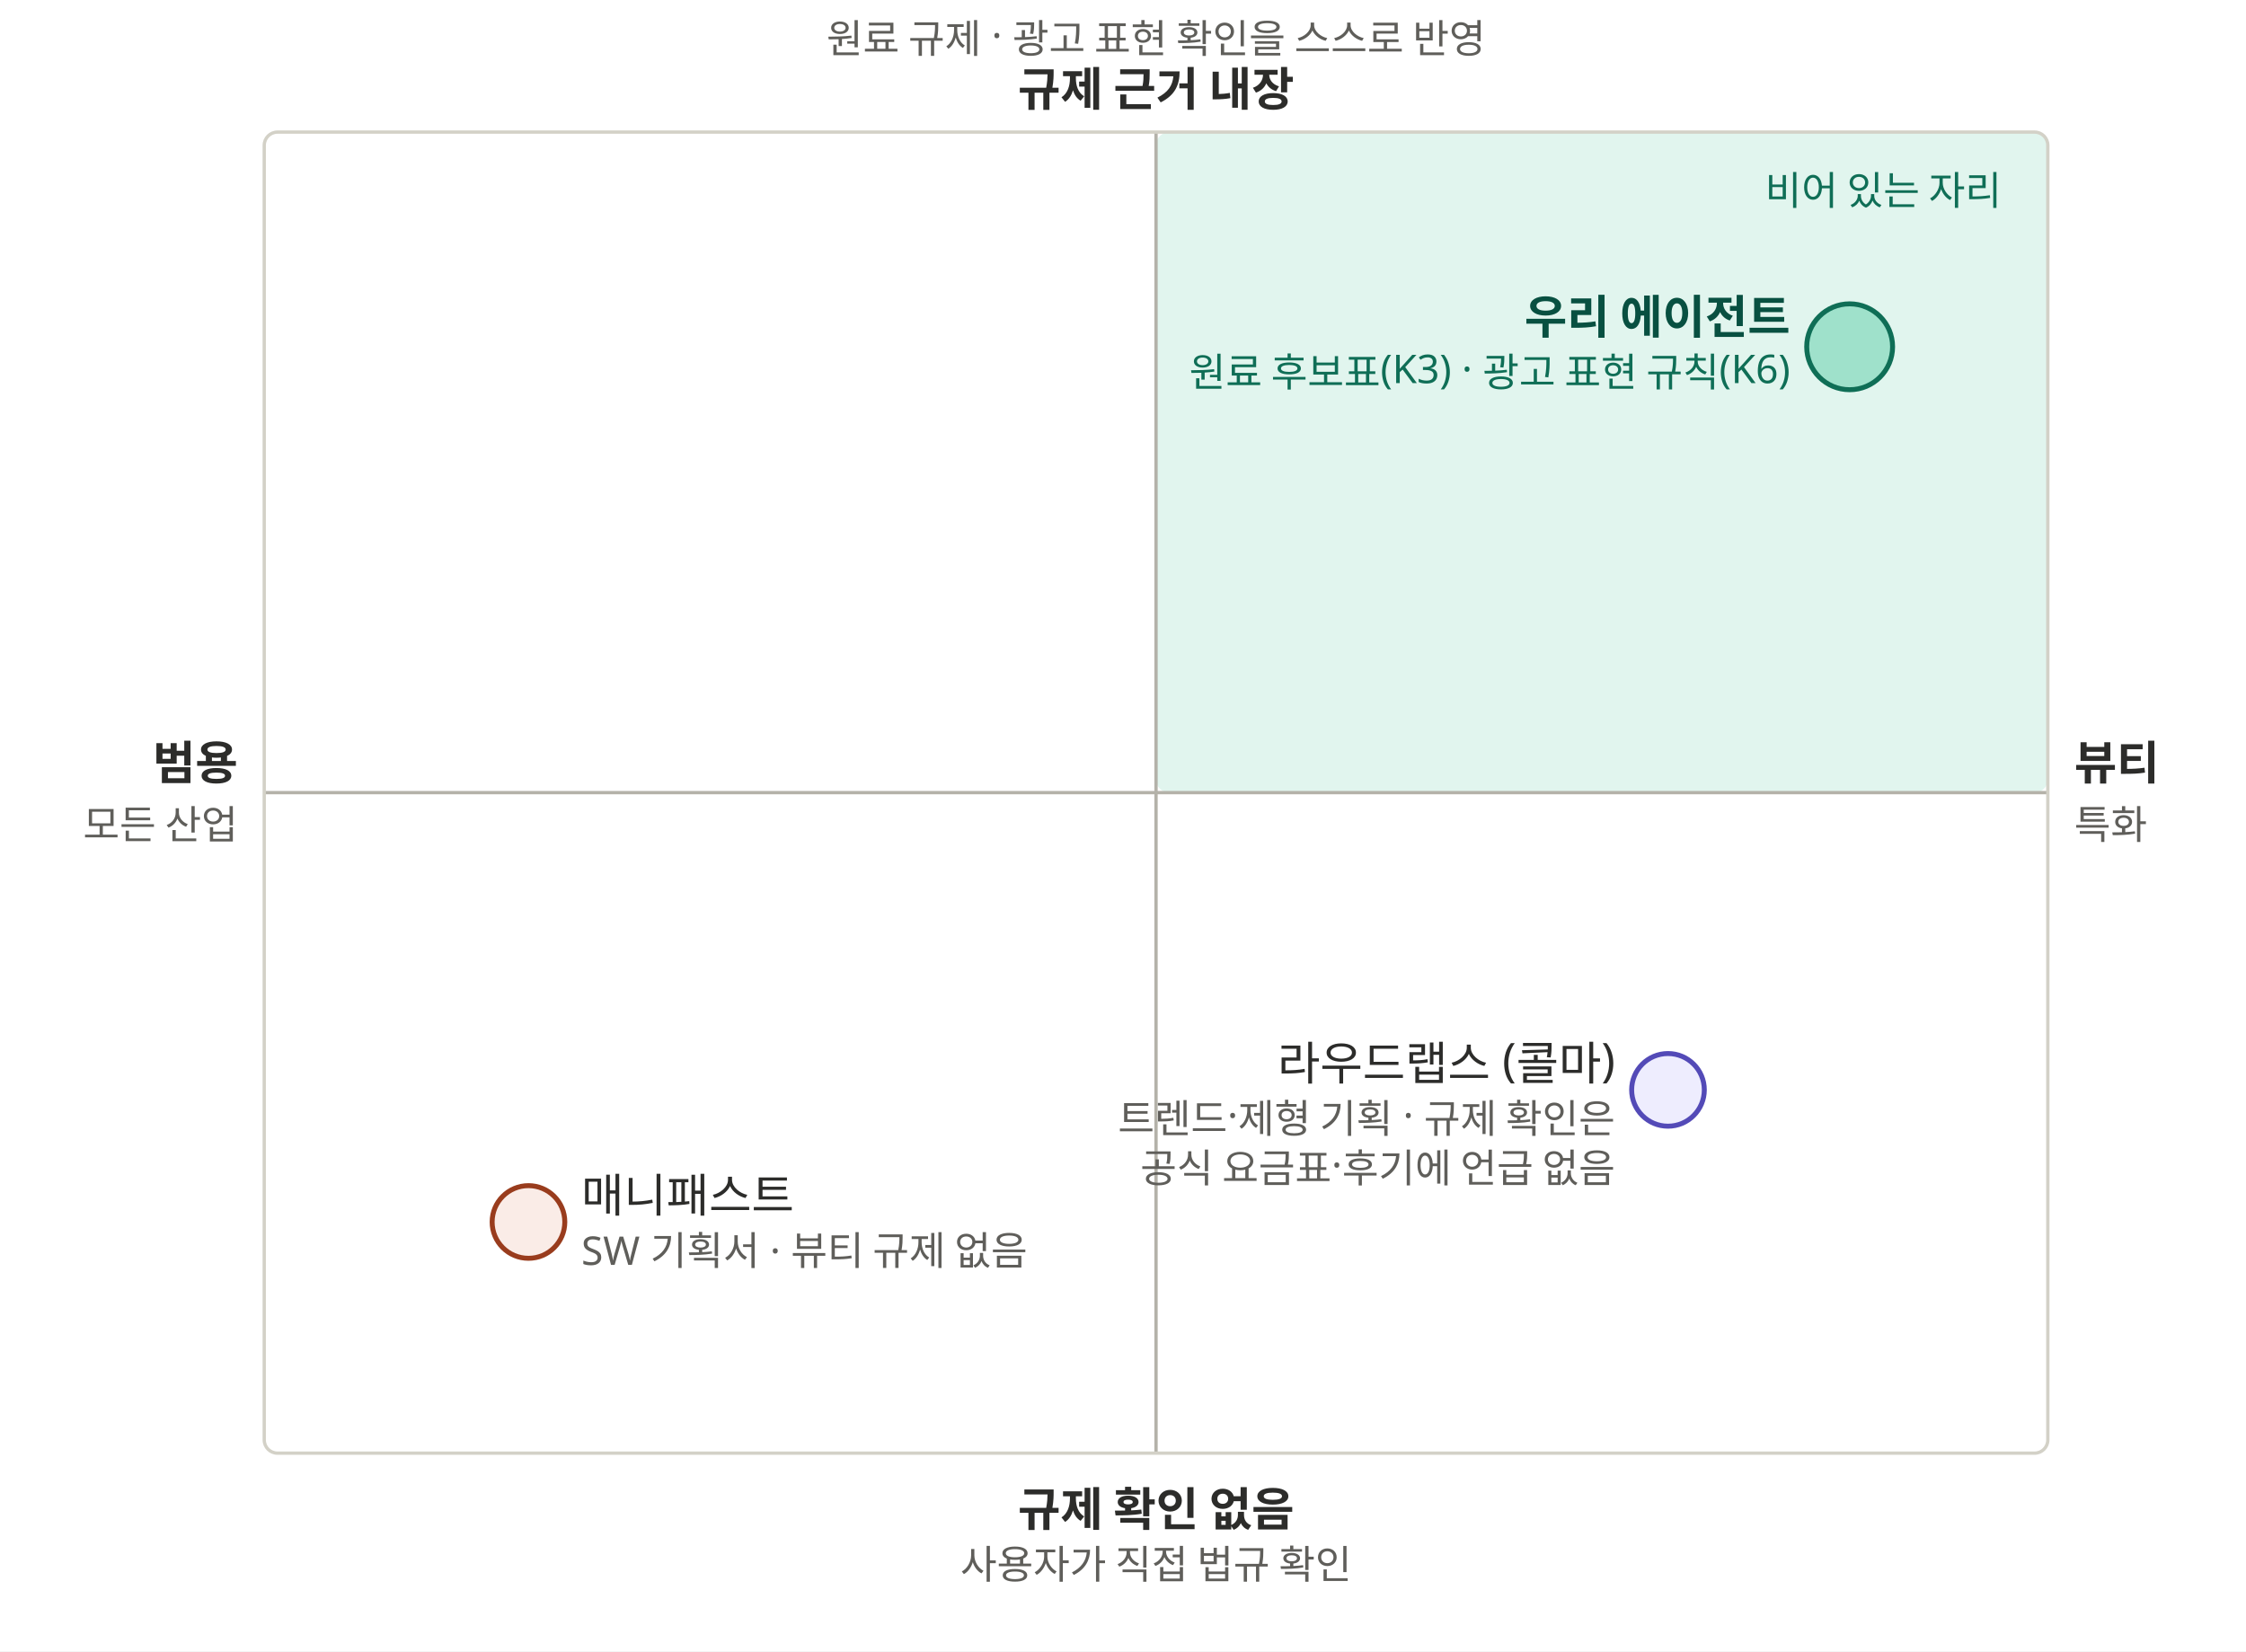
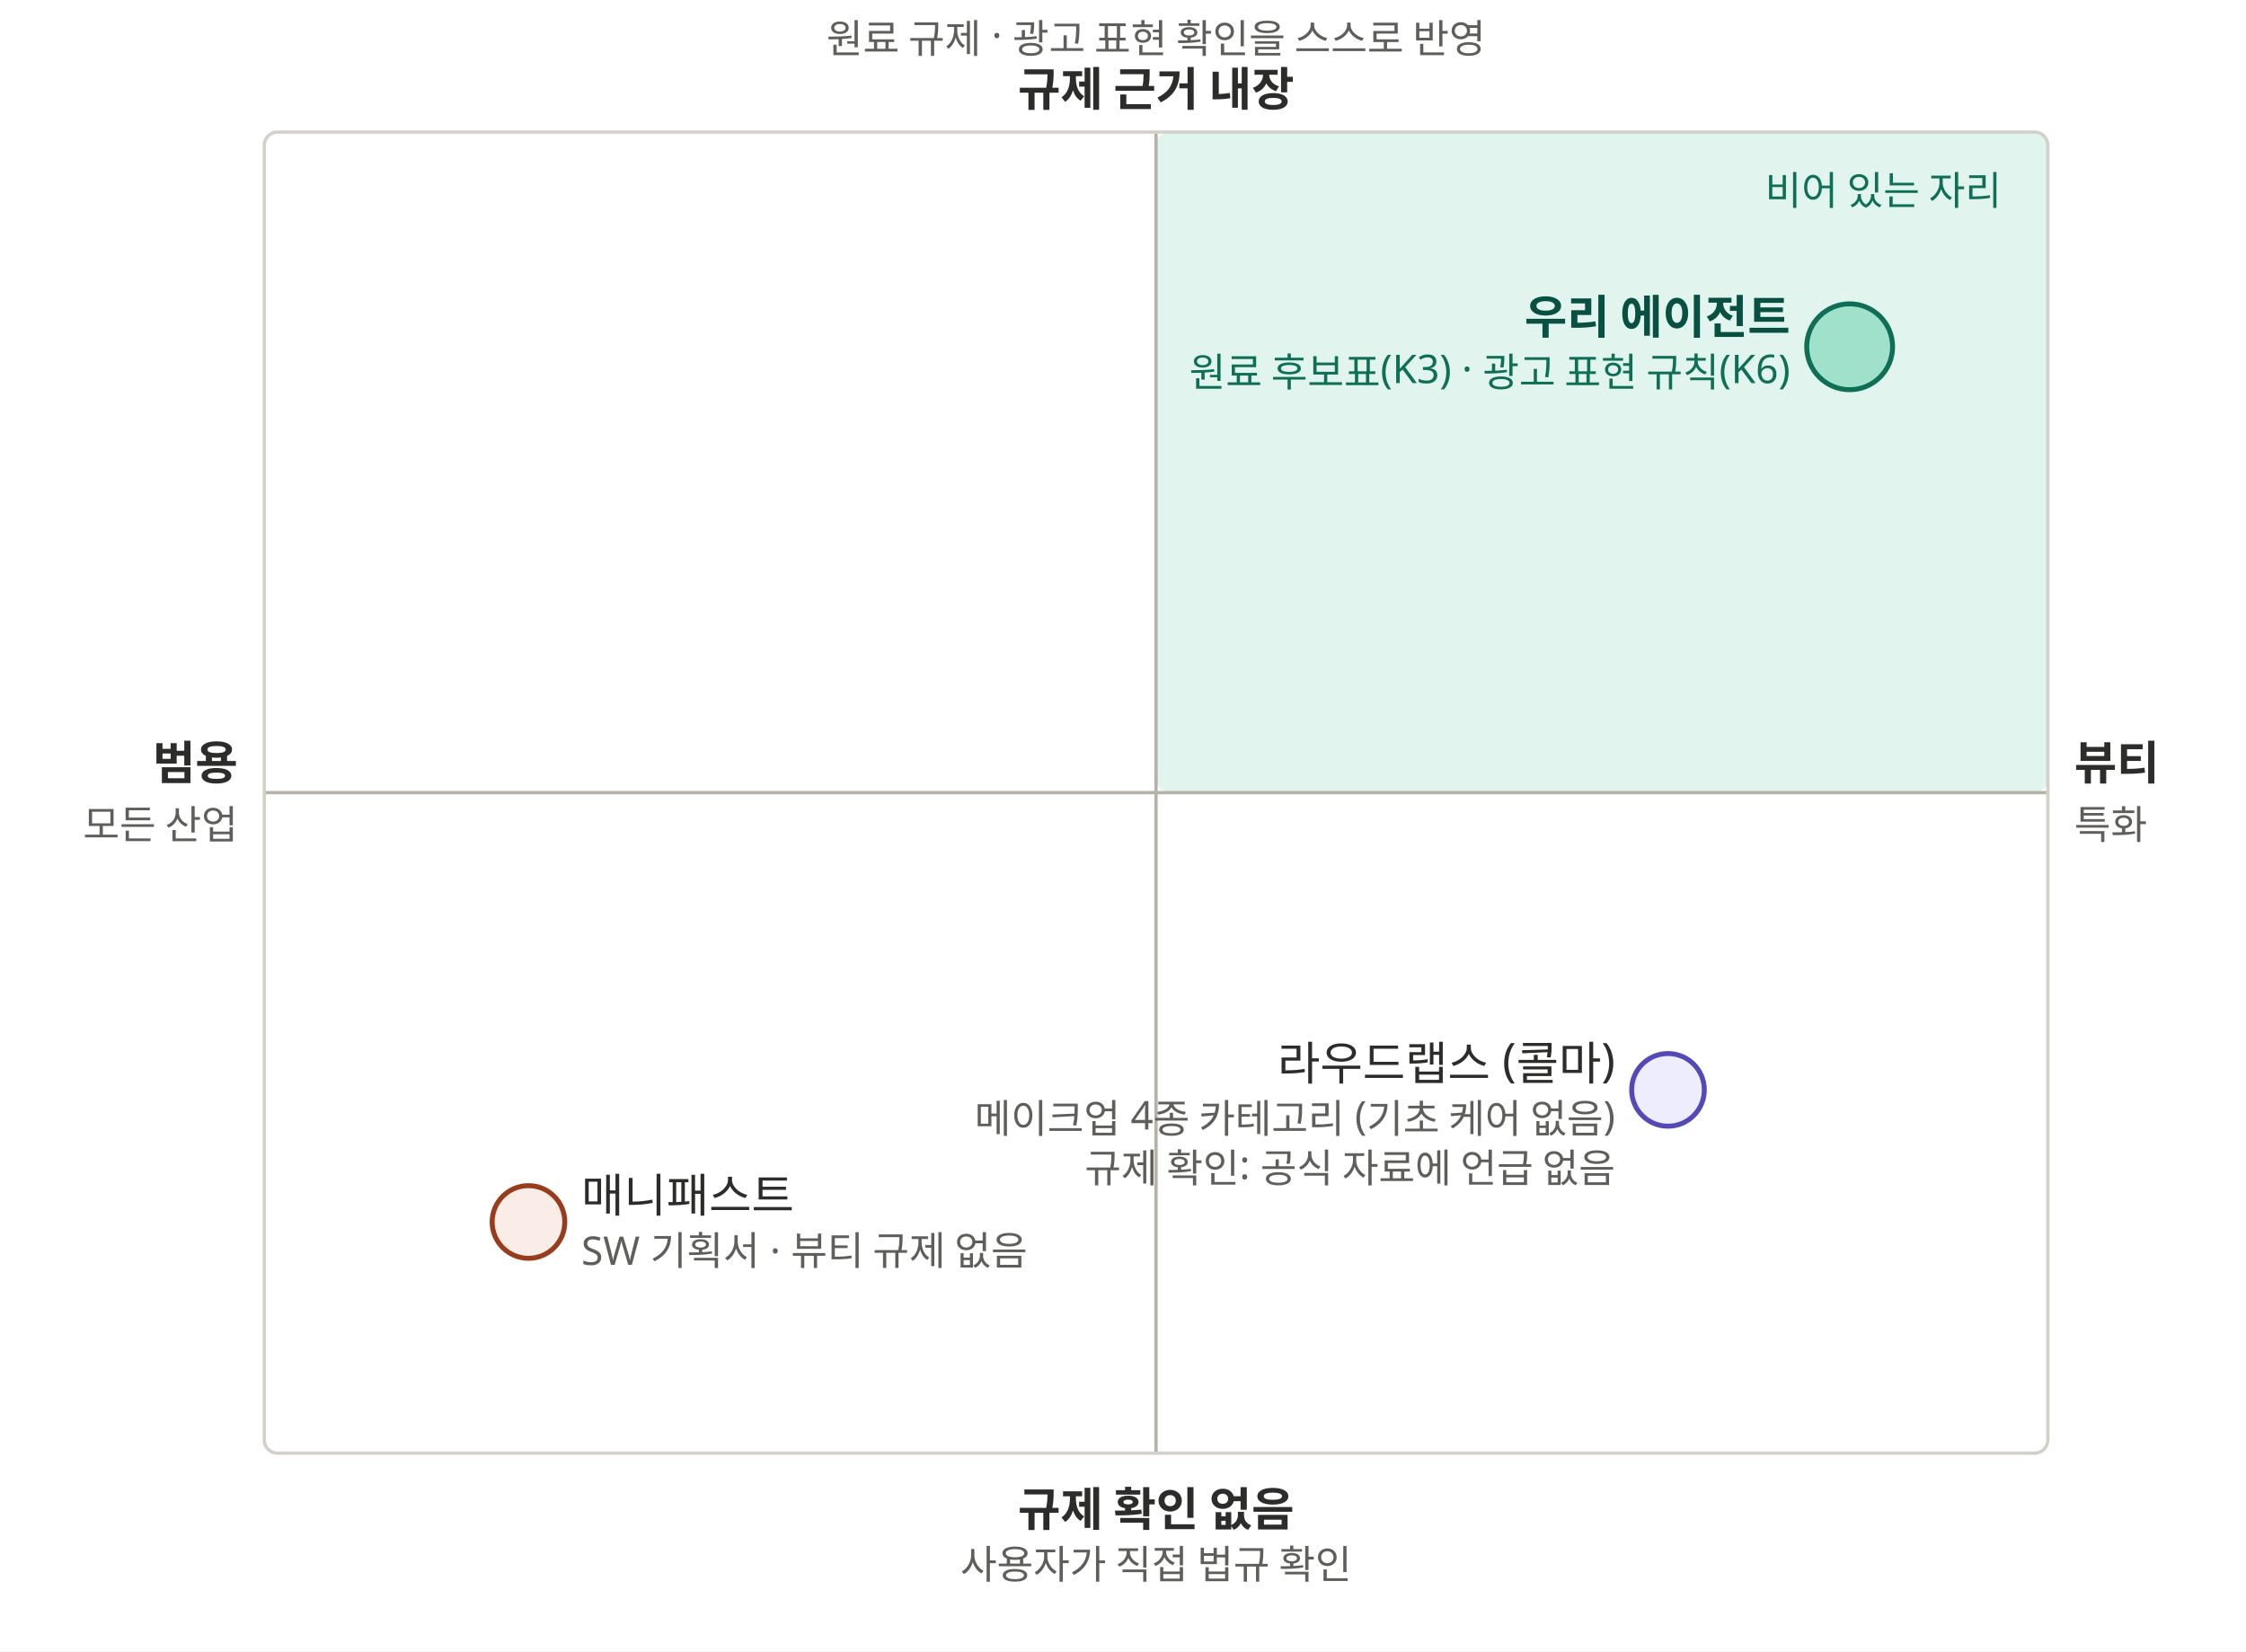
<svg xmlns="http://www.w3.org/2000/svg" viewBox="0 0 680 500" role="img" font-family="'Malgun Gothic','Apple SD Gothic Neo','Noto Sans KR',sans-serif">
  <rect width="680" height="500" fill="#FFFFFF" />
  <rect x="350" y="40" width="270" height="200" fill="#E1F5EE" rx="4" />
  <text x="606" y="62" font-size="12" fill="#0F6E56" text-anchor="end">비어 있는 자리</text>
  <line x1="80" y1="240" x2="620" y2="240" stroke="#B4B2A9" stroke-width="1" />
  <line x1="350" y1="40" x2="350" y2="440" stroke="#B4B2A9" stroke-width="1" />
  <rect x="80" y="40" width="540" height="400" fill="none" stroke="#D3D1C7" stroke-width="1" rx="4" />
  <text x="350" y="16" font-size="12" fill="#5F5E5A" text-anchor="middle">원료 규제 · 광고 표현 확인을 스스로 반영</text>
  <text x="350" y="32" font-size="14" font-weight="bold" fill="#2C2C2A" text-anchor="middle">규제 근거 내장</text>
  <text x="350" y="462" font-size="14" font-weight="bold" fill="#2C2C2A" text-anchor="middle">규제 확인 없음</text>
  <text x="350" y="478" font-size="12" fill="#5F5E5A" text-anchor="middle">사용자가 직접 법규 확인</text>
  <text x="72" y="236" font-size="14" font-weight="bold" fill="#2C2C2A" text-anchor="end">범용</text>
  <text x="72" y="254" font-size="12" fill="#5F5E5A" text-anchor="end">모든 산업</text>
  <text x="628" y="236" font-size="14" font-weight="bold" fill="#2C2C2A">뷰티</text>
  <text x="628" y="254" font-size="12" fill="#5F5E5A">특화</text>
  <circle cx="160" cy="370" r="11" fill="#FAECE7" stroke="#993C1D" stroke-width="1.5" />
  <text x="176" y="367" font-size="14" fill="#2C2C2A">매니패스트</text>
  <text x="176" y="383" font-size="12" fill="#5F5E5A">SW 기획서 · 뷰티 규제 없음</text>
  <circle cx="505" cy="330" r="11" fill="#EEEDFE" stroke="#534AB7" stroke-width="1.5" />
  <text x="489" y="327" font-size="14" fill="#2C2C2A" text-anchor="end">라우드랩스 (콜마)</text>
-   <text x="489" y="343" font-size="12" fill="#5F5E5A" text-anchor="end">트렌드·제형 기획 · 규제 확인은</text>
-   <text x="489" y="358" font-size="12" fill="#5F5E5A" text-anchor="end">공식 요금표·후기에 언급 없음</text>
+   <text x="489" y="343" font-size="12" fill="#5F5E5A" text-anchor="end">메이크업 4종 카테고리 (기초 케어 없음)</text>
+   <text x="489" y="358" font-size="12" fill="#5F5E5A" text-anchor="end">규제 확인: 공식 자료에 언급 없음</text>
  <circle cx="560" cy="105" r="13" fill="#9FE1CB" stroke="#0F6E56" stroke-width="1.5" />
  <text x="542" y="101" font-size="14" font-weight="bold" fill="#085041" text-anchor="end">우리 에이전트</text>
  <text x="542" y="117" font-size="12" fill="#0F6E56" text-anchor="end">원료 후보표(K3) · 광고 표현 규칙(K6)</text>
</svg>
